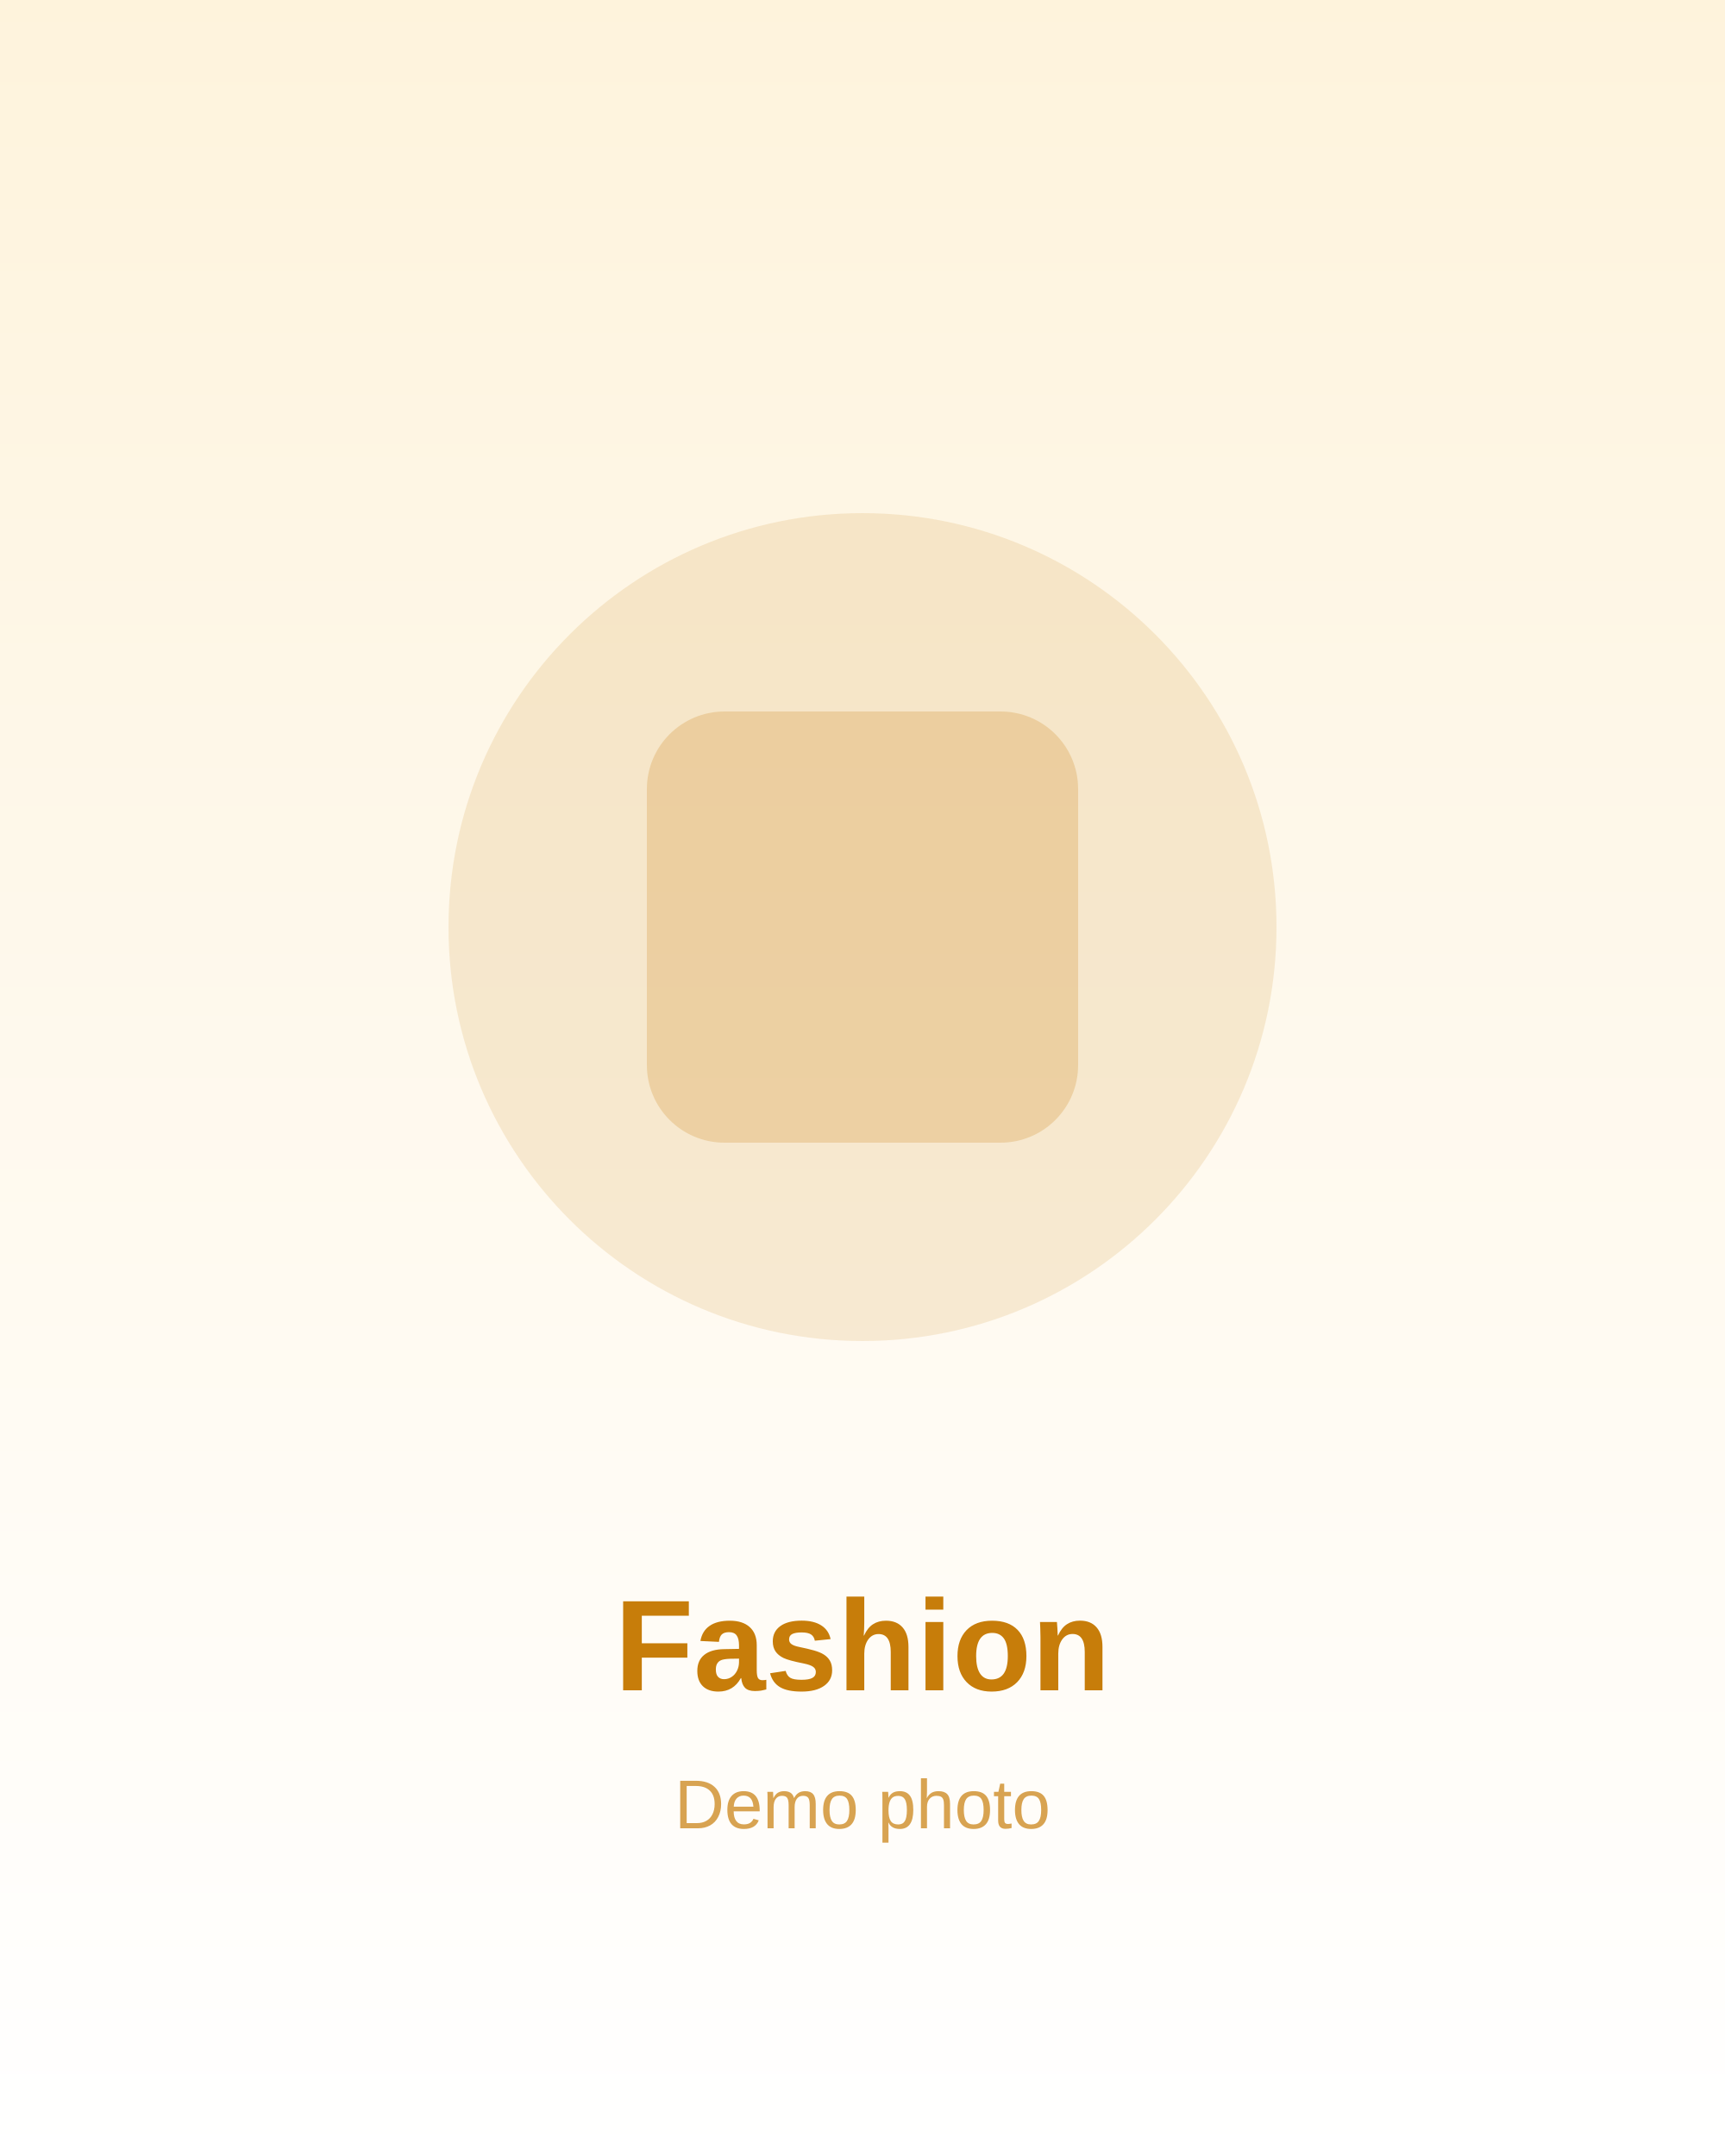
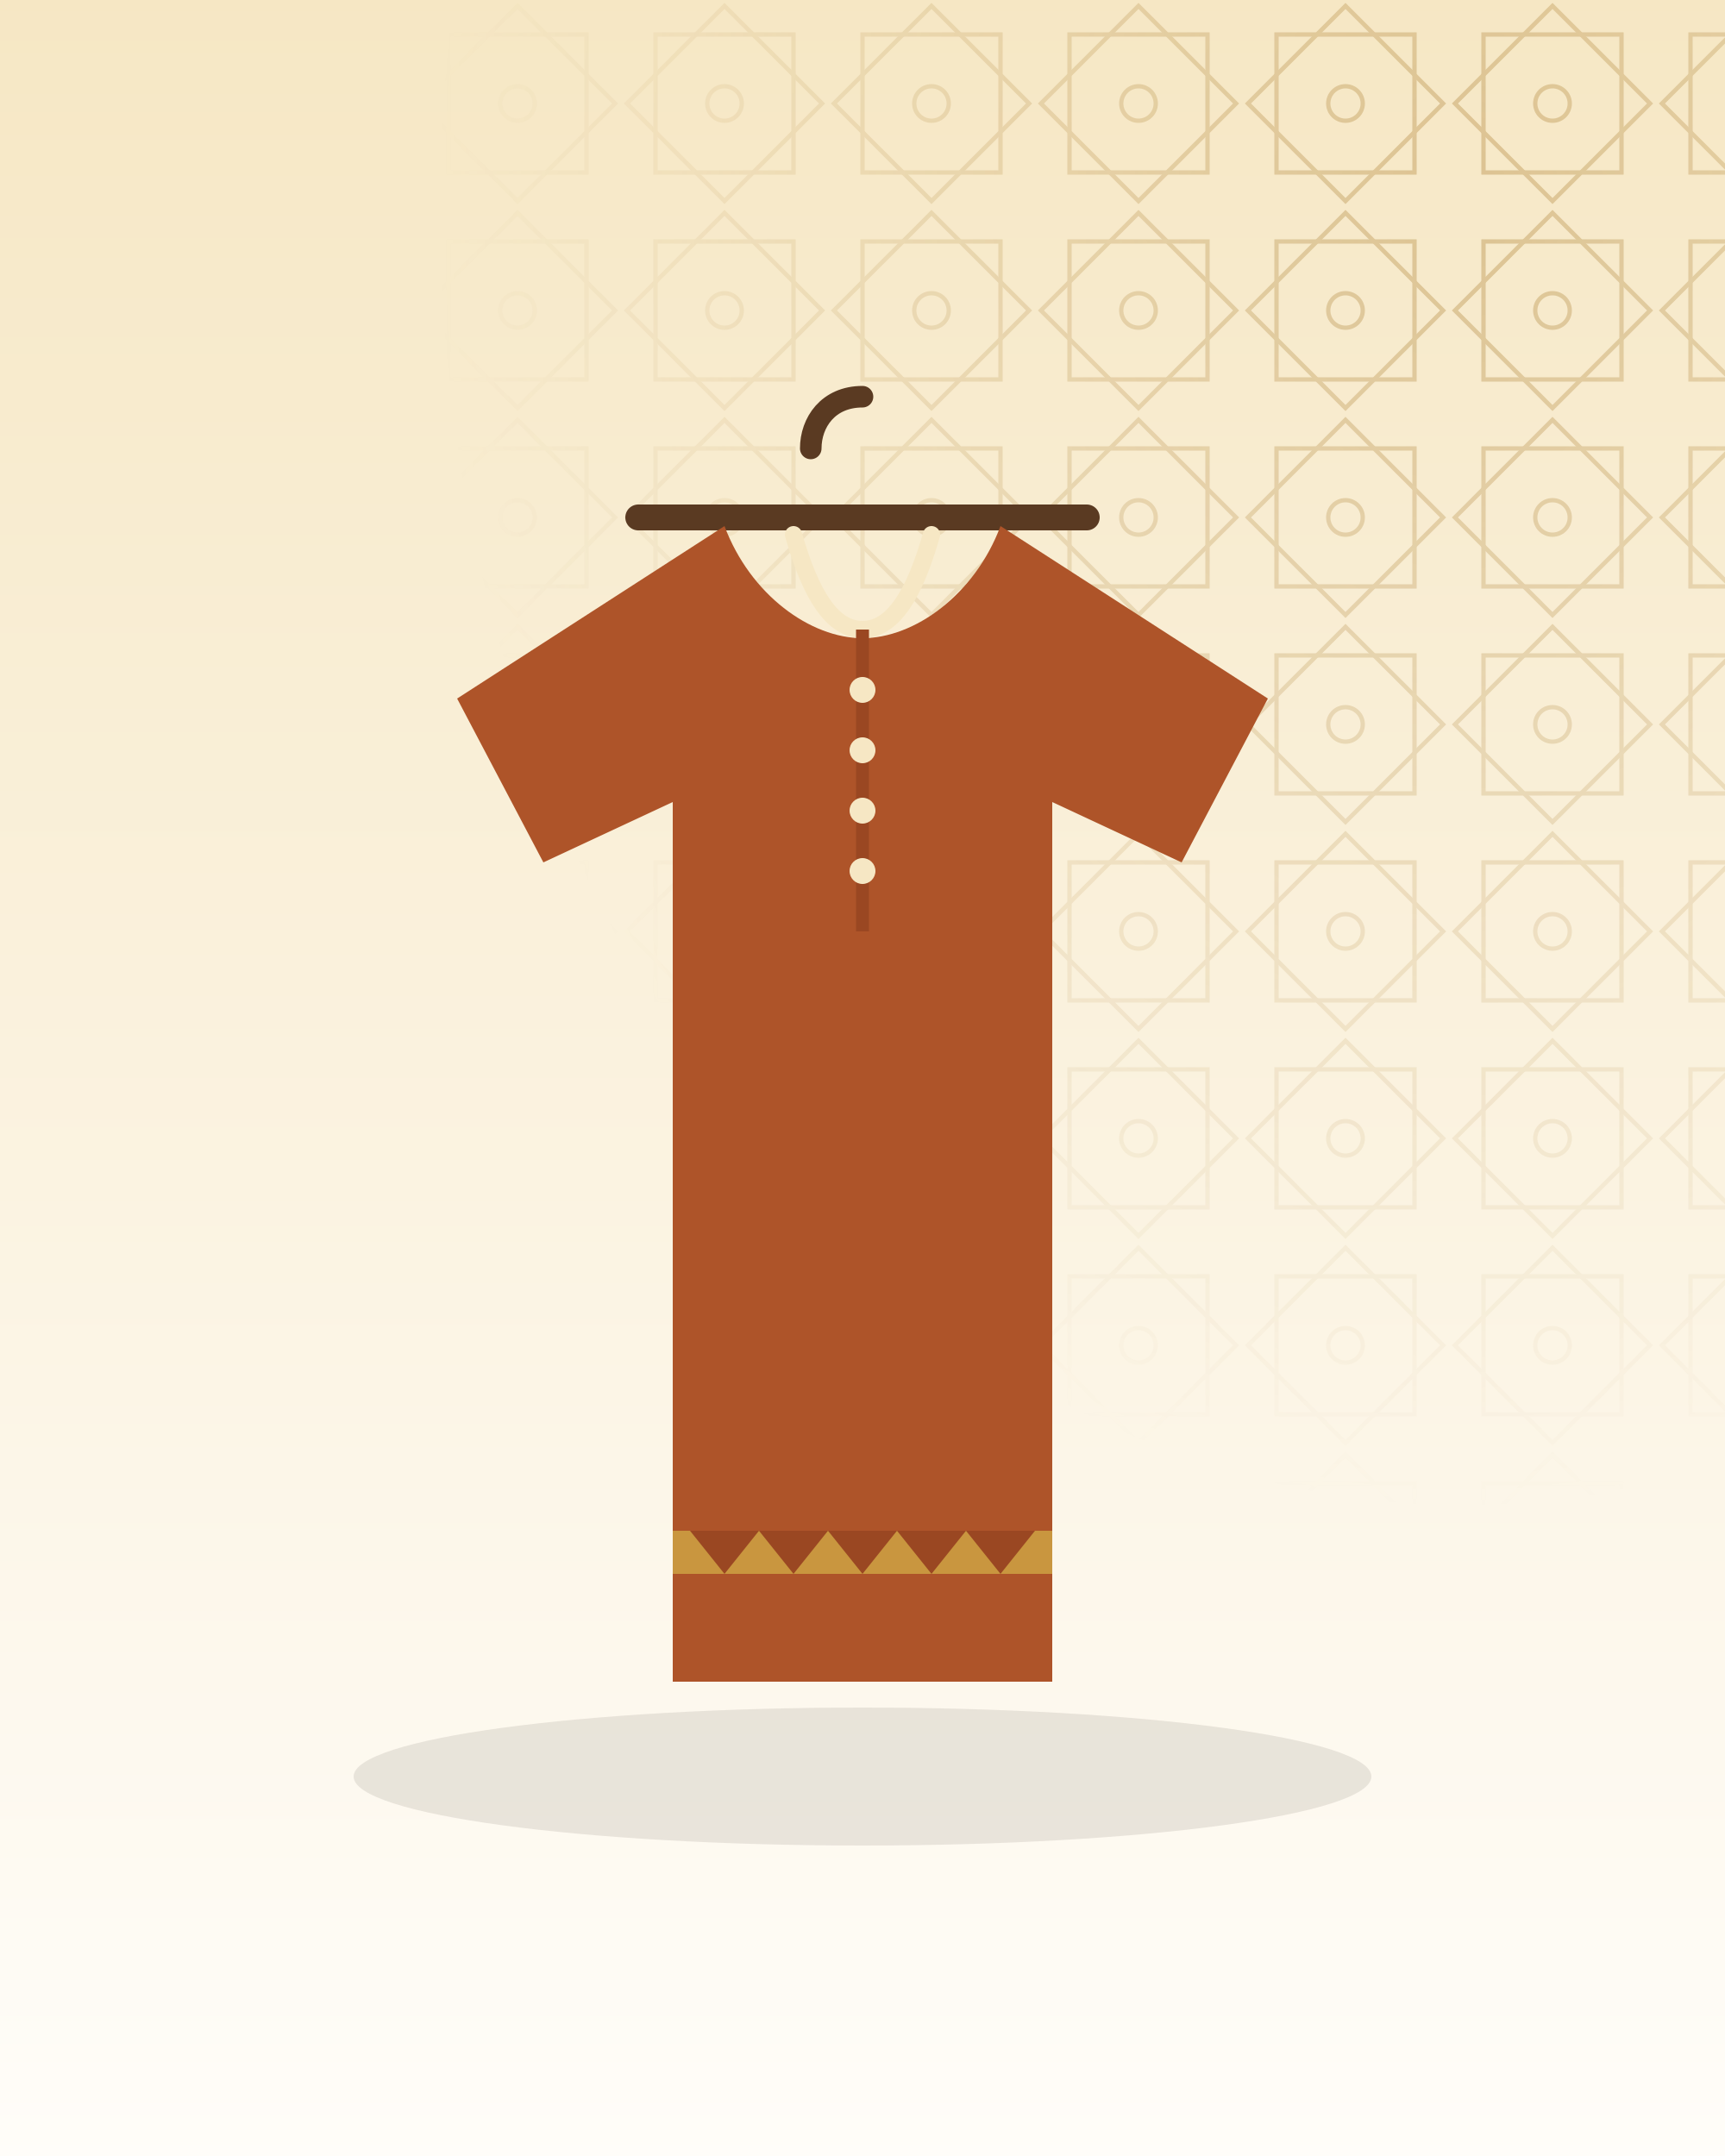
- <svg xmlns="http://www.w3.org/2000/svg" viewBox="0 0 400 500" role="img" aria-label="Fashion demo photo">
+ <svg xmlns="http://www.w3.org/2000/svg" viewBox="0 0 400 500" role="img" aria-label="Fashion &amp; clothing — placeholder illustration">
  <defs>
-     <linearGradient id="g" x1="0" y1="0" x2="0" y2="1">
-       <stop offset="0" stop-color="#FEF3DC" />
-       <stop offset="1" stop-color="#FFFFFF" />
+     <linearGradient id="bg" x1="0" y1="0" x2="0" y2="1">
+       <stop offset="0" stop-color="#F6E7C4" />
+       <stop offset="1" stop-color="#FFFDF9" />
    </linearGradient>
+     <pattern id="bp" width="48" height="48" patternUnits="userSpaceOnUse">
+       <g fill="none" stroke="#A87A2C" stroke-width="1" opacity="0.35">
+         <rect x="8" y="8" width="32" height="32" />
+         <rect x="8" y="8" width="32" height="32" transform="rotate(45 24 24)" />
+         <circle cx="24" cy="24" r="4" />
+       </g>
+     </pattern>
+     <radialGradient id="fade" cx="0.85" cy="0.1" r="0.6">
+       <stop offset="0" stop-color="#fff" stop-opacity="1" />
+       <stop offset="1" stop-color="#fff" stop-opacity="0" />
+     </radialGradient>
+     <mask id="m">
+       <rect width="400" height="500" fill="url(#fade)" />
+     </mask>
  </defs>
-   <rect width="400" height="500" fill="url(#g)" />
-   <circle cx="200" cy="215" r="96" fill="#C77D0A" opacity="0.14" />
-   <rect x="150" y="165" width="100" height="100" rx="18" fill="#C77D0A" opacity="0.22" />
-   <text x="200" y="392" text-anchor="middle" font-family="Segoe UI, Arial, sans-serif" font-size="30" font-weight="600" fill="#C77D0A">Fashion</text>
-   <text x="200" y="424" text-anchor="middle" font-family="Segoe UI, Arial, sans-serif" font-size="16" fill="#C77D0A" opacity="0.7">Demo photo</text>
+   <rect width="400" height="500" fill="url(#bg)" />
+   <rect width="400" height="500" fill="url(#bp)" mask="url(#m)" />
+   <ellipse cx="200" cy="412" rx="118" ry="16" fill="#2B1D14" opacity="0.10" />
+   <path d="M200 92c-8 0-12 6-12 12" fill="none" stroke="#5A3A22" stroke-width="5" stroke-linecap="round" />
+   <path d="M148 120h104" stroke="#5A3A22" stroke-width="6" stroke-linecap="round" />
+   <path d="M168 122l-62 40 20 38 30-14v204h88V186l30 14 20-38-62-40c-6 16-20 26-32 26s-26-10-32-26z" fill="#AE5429" />
+   <path d="M184 124c4 14 9 22 16 22s12-8 16-22" fill="none" stroke="#F6E7C4" stroke-width="4" stroke-linecap="round" />
+   <path d="M200 146v70" stroke="#9A4722" stroke-width="3" />
+   <g fill="#F6E7C4">
+     <circle cx="200" cy="160" r="3" />
+     <circle cx="200" cy="174" r="3" />
+     <circle cx="200" cy="188" r="3" />
+     <circle cx="200" cy="202" r="3" />
+   </g>
+   <path d="M156 360h88" stroke="#C9963F" stroke-width="10" />
+   <g fill="#9A4722">
+     <path d="M160 355l8 10 8-10z" />
+     <path d="M176 355l8 10 8-10z" />
+     <path d="M192 355l8 10 8-10z" />
+     <path d="M208 355l8 10 8-10z" />
+     <path d="M224 355l8 10 8-10z" />
+   </g>
</svg>
